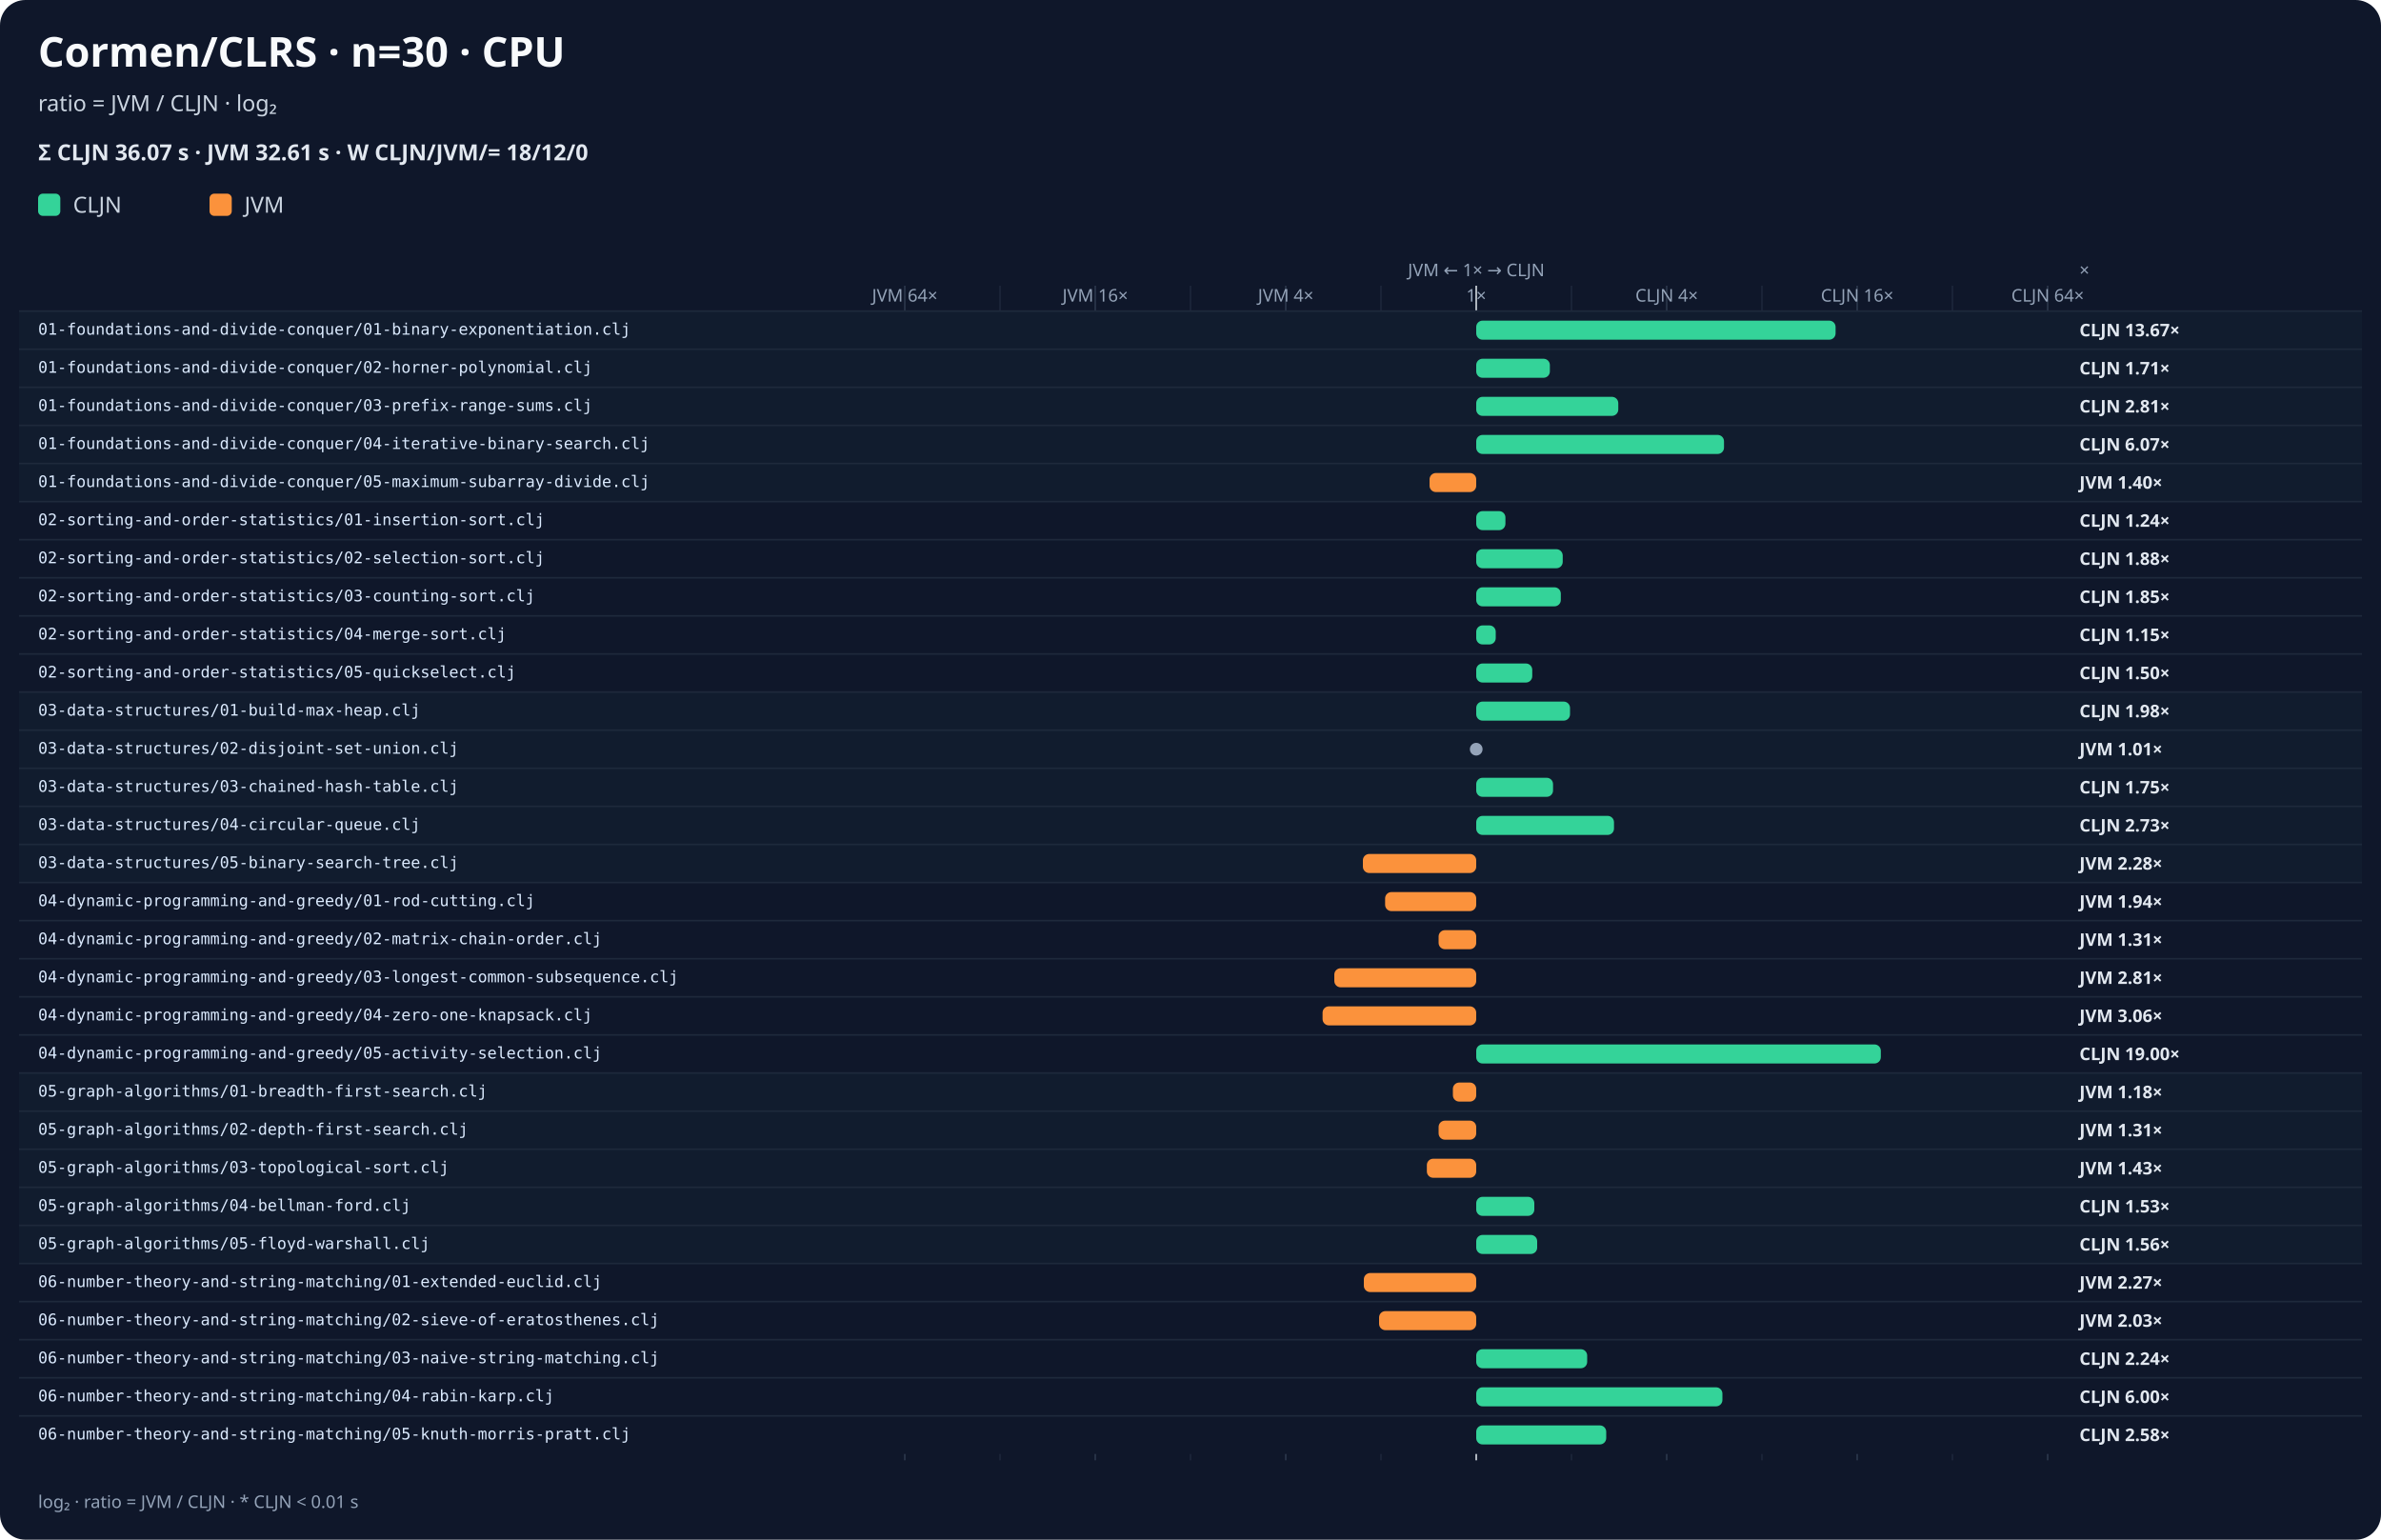
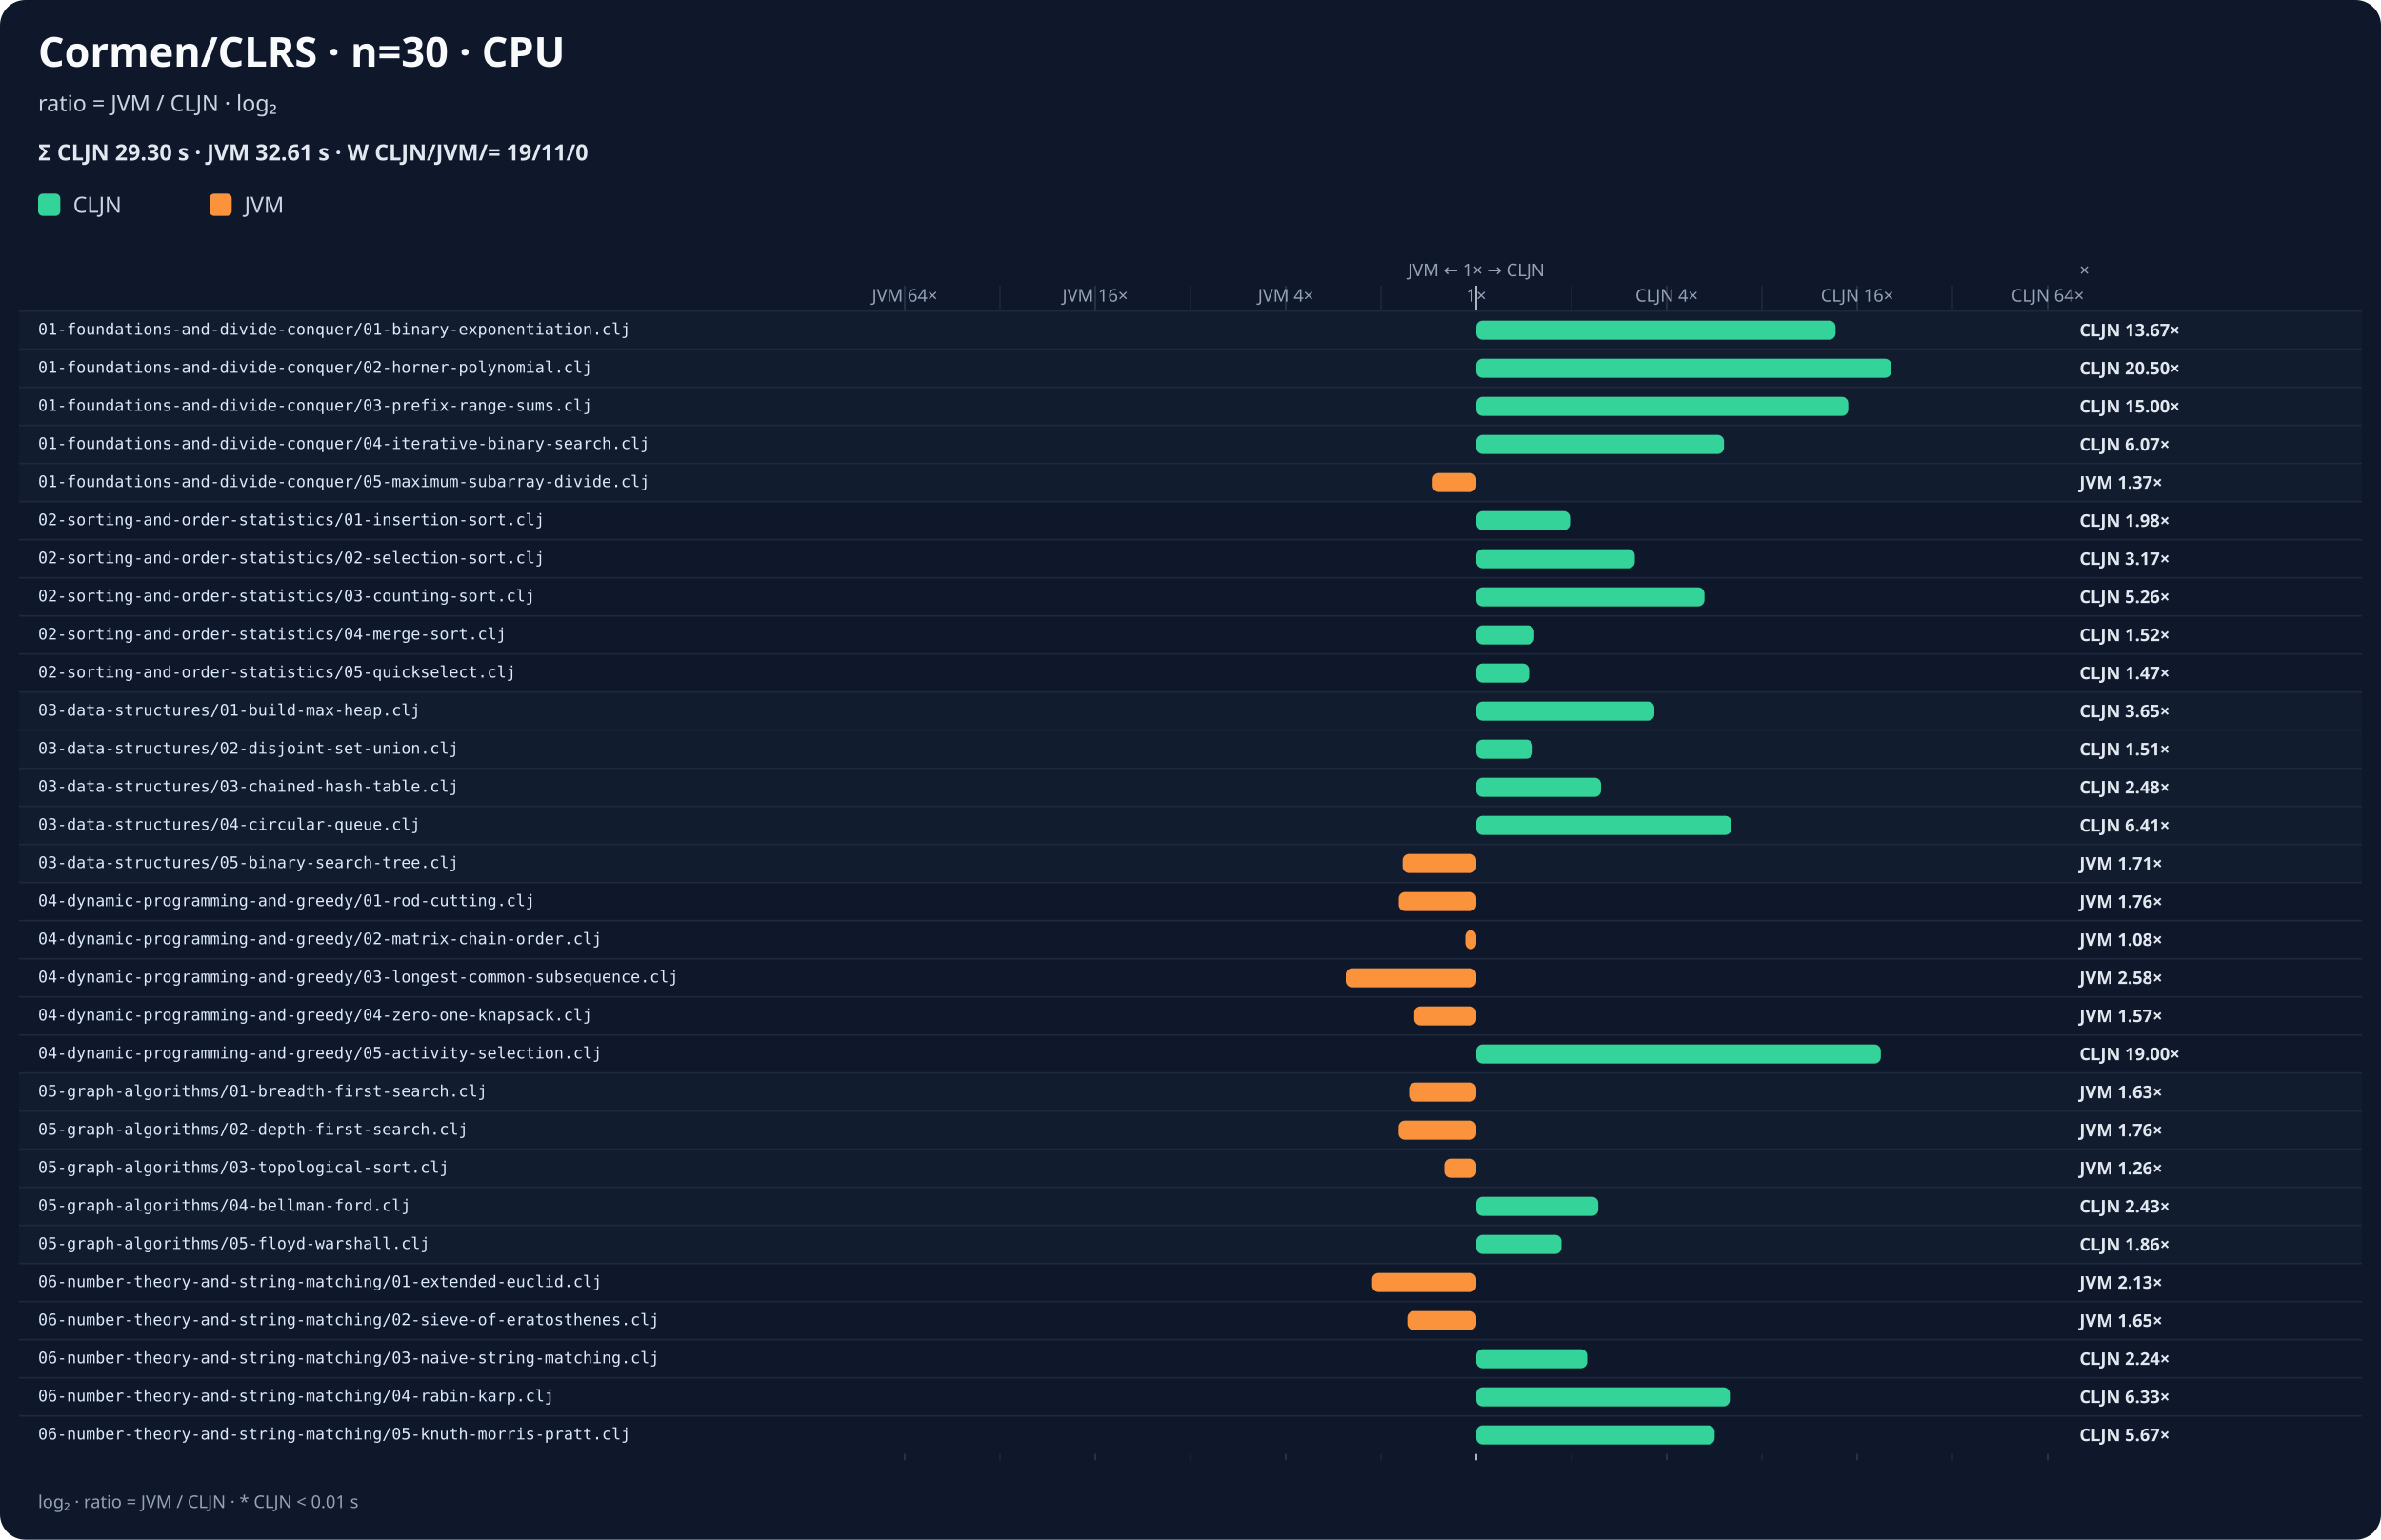
<svg xmlns="http://www.w3.org/2000/svg" width="1500" height="970" viewBox="0 0 1500 970" role="img" aria-labelledby="chart-title chart-desc">
  <style>
.title { fill: #f8fafc; font: 700 26px system-ui, sans-serif; }
.subtitle { fill: #cbd5e1; font: 14px system-ui, sans-serif; }
.summary { fill: #e2e8f0; font: 600 14px system-ui, sans-serif; }
.label { fill: #dbeafe; font: 10px ui-monospace, SFMono-Regular, Consolas, monospace; }
.value { fill: #e2e8f0; font: 600 11px system-ui, sans-serif; }
.axis { fill: #94a3b8; font: 11px system-ui, sans-serif; }
.footer { fill: #94a3b8; font: 11px system-ui, sans-serif; }
</style>
  <rect width="1500" height="970" rx="16" fill="#0f172a" />
  <text x="24" y="42" class="title">Cormen/CLRS · n=30 · CPU</text>
  <text x="24" y="70" class="subtitle">ratio = JVM / CLJN · log₂</text>
-   <text x="24" y="101" class="summary">Σ CLJN 36.07 s · JVM 32.61 s · W CLJN/JVM/= 18/12/0</text>
+   <text x="24" y="101" class="summary">Σ CLJN 29.30 s · JVM 32.61 s · W CLJN/JVM/= 19/11/0</text>
  <rect x="24" y="122" width="14" height="14" rx="3" fill="#34d399" />
  <text x="46" y="134" class="subtitle">CLJN</text>
  <rect x="132" y="122" width="14" height="14" rx="3" fill="#fb923c" />
  <text x="154" y="134" class="subtitle">JVM</text>
  <text x="930" y="174" class="axis" text-anchor="middle">JVM ← 1× → CLJN</text>
  <text x="1310" y="174" class="axis">×</text>
  <line x1="570.0" y1="180" x2="570.0" y2="920" stroke="#334155" opacity="0.75" />
  <text x="570.0" y="190" class="axis" text-anchor="middle">JVM 64×</text>
  <line x1="630.0" y1="180" x2="630.0" y2="920" stroke="#334155" opacity="0.35" />
  <line x1="690.0" y1="180" x2="690.0" y2="920" stroke="#334155" opacity="0.75" />
  <text x="690.0" y="190" class="axis" text-anchor="middle">JVM 16×</text>
  <line x1="750.0" y1="180" x2="750.0" y2="920" stroke="#334155" opacity="0.35" />
  <line x1="810.0" y1="180" x2="810.0" y2="920" stroke="#334155" opacity="0.75" />
  <text x="810.0" y="190" class="axis" text-anchor="middle">JVM 4×</text>
  <line x1="870.0" y1="180" x2="870.0" y2="920" stroke="#334155" opacity="0.35" />
  <line x1="930.0" y1="180" x2="930.0" y2="920" stroke="#e2e8f0" opacity="0.90" />
  <text x="930.0" y="190" class="axis" text-anchor="middle">1×</text>
  <line x1="990.0" y1="180" x2="990.0" y2="920" stroke="#334155" opacity="0.35" />
  <line x1="1050.0" y1="180" x2="1050.0" y2="920" stroke="#334155" opacity="0.75" />
  <text x="1050.0" y="190" class="axis" text-anchor="middle">CLJN 4×</text>
  <line x1="1110.0" y1="180" x2="1110.0" y2="920" stroke="#334155" opacity="0.35" />
  <line x1="1170.0" y1="180" x2="1170.0" y2="920" stroke="#334155" opacity="0.75" />
  <text x="1170.0" y="190" class="axis" text-anchor="middle">CLJN 16×</text>
  <line x1="1230.0" y1="180" x2="1230.0" y2="920" stroke="#334155" opacity="0.35" />
  <line x1="1290.0" y1="180" x2="1290.0" y2="920" stroke="#334155" opacity="0.75" />
  <text x="1290.0" y="190" class="axis" text-anchor="middle">CLJN 64×</text>
  <rect x="12" y="196" width="1476" height="24" fill="#111c2e" />
  <line x1="12" y1="196" x2="1488" y2="196" stroke="#1e293b" />
  <text x="24" y="208.0" class="label" dominant-baseline="middle">01-foundations-and-divide-conquer/01-binary-exponentiation.clj</text>
  <rect x="930.0" y="202.0" width="226.4" height="12" rx="4" fill="#34d399" />
  <text x="1310" y="208.0" class="value" dominant-baseline="middle">CLJN 13.67×</text>
  <rect x="12" y="220" width="1476" height="24" fill="#111c2e" />
  <line x1="12" y1="220" x2="1488" y2="220" stroke="#1e293b" />
  <text x="24" y="232.0" class="label" dominant-baseline="middle">01-foundations-and-divide-conquer/02-horner-polynomial.clj</text>
-   <rect x="930.0" y="226.0" width="46.4" height="12" rx="4" fill="#34d399" />
-   <text x="1310" y="232.0" class="value" dominant-baseline="middle">CLJN 1.71×</text>
+   <rect x="930.0" y="226.0" width="261.5" height="12" rx="4" fill="#34d399" />
+   <text x="1310" y="232.0" class="value" dominant-baseline="middle">CLJN 20.50×</text>
  <rect x="12" y="244" width="1476" height="24" fill="#111c2e" />
  <line x1="12" y1="244" x2="1488" y2="244" stroke="#1e293b" />
  <text x="24" y="256.0" class="label" dominant-baseline="middle">01-foundations-and-divide-conquer/03-prefix-range-sums.clj</text>
-   <rect x="930.0" y="250.0" width="89.5" height="12" rx="4" fill="#34d399" />
-   <text x="1310" y="256.0" class="value" dominant-baseline="middle">CLJN 2.81×</text>
+   <rect x="930.0" y="250.0" width="234.4" height="12" rx="4" fill="#34d399" />
+   <text x="1310" y="256.0" class="value" dominant-baseline="middle">CLJN 15.00×</text>
  <rect x="12" y="268" width="1476" height="24" fill="#111c2e" />
  <line x1="12" y1="268" x2="1488" y2="268" stroke="#1e293b" />
  <text x="24" y="280.0" class="label" dominant-baseline="middle">01-foundations-and-divide-conquer/04-iterative-binary-search.clj</text>
  <rect x="930.0" y="274.0" width="156.1" height="12" rx="4" fill="#34d399" />
  <text x="1310" y="280.0" class="value" dominant-baseline="middle">CLJN 6.07×</text>
  <rect x="12" y="292" width="1476" height="24" fill="#111c2e" />
  <line x1="12" y1="292" x2="1488" y2="292" stroke="#1e293b" />
  <text x="24" y="304.0" class="label" dominant-baseline="middle">01-foundations-and-divide-conquer/05-maximum-subarray-divide.clj</text>
-   <rect x="900.6" y="298.0" width="29.4" height="12" rx="4" fill="#fb923c" />
-   <text x="1310" y="304.0" class="value" dominant-baseline="middle">JVM 1.40×</text>
+   <rect x="902.5" y="298.0" width="27.5" height="12" rx="4" fill="#fb923c" />
+   <text x="1310" y="304.0" class="value" dominant-baseline="middle">JVM 1.37×</text>
  <rect x="12" y="316" width="1476" height="24" fill="#0f172a" />
  <line x1="12" y1="316" x2="1488" y2="316" stroke="#1e293b" />
  <text x="24" y="328.0" class="label" dominant-baseline="middle">02-sorting-and-order-statistics/01-insertion-sort.clj</text>
-   <rect x="930.0" y="322.0" width="18.4" height="12" rx="4" fill="#34d399" />
-   <text x="1310" y="328.0" class="value" dominant-baseline="middle">CLJN 1.24×</text>
+   <rect x="930.0" y="322.0" width="59.1" height="12" rx="4" fill="#34d399" />
+   <text x="1310" y="328.0" class="value" dominant-baseline="middle">CLJN 1.98×</text>
  <rect x="12" y="340" width="1476" height="24" fill="#0f172a" />
  <line x1="12" y1="340" x2="1488" y2="340" stroke="#1e293b" />
  <text x="24" y="352.0" class="label" dominant-baseline="middle">02-sorting-and-order-statistics/02-selection-sort.clj</text>
-   <rect x="930.0" y="346.0" width="54.5" height="12" rx="4" fill="#34d399" />
-   <text x="1310" y="352.0" class="value" dominant-baseline="middle">CLJN 1.88×</text>
+   <rect x="930.0" y="346.0" width="99.9" height="12" rx="4" fill="#34d399" />
+   <text x="1310" y="352.0" class="value" dominant-baseline="middle">CLJN 3.17×</text>
  <rect x="12" y="364" width="1476" height="24" fill="#0f172a" />
  <line x1="12" y1="364" x2="1488" y2="364" stroke="#1e293b" />
  <text x="24" y="376.0" class="label" dominant-baseline="middle">02-sorting-and-order-statistics/03-counting-sort.clj</text>
-   <rect x="930.0" y="370.0" width="53.3" height="12" rx="4" fill="#34d399" />
-   <text x="1310" y="376.0" class="value" dominant-baseline="middle">CLJN 1.85×</text>
+   <rect x="930.0" y="370.0" width="143.8" height="12" rx="4" fill="#34d399" />
+   <text x="1310" y="376.0" class="value" dominant-baseline="middle">CLJN 5.26×</text>
  <rect x="12" y="388" width="1476" height="24" fill="#0f172a" />
  <line x1="12" y1="388" x2="1488" y2="388" stroke="#1e293b" />
  <text x="24" y="400.0" class="label" dominant-baseline="middle">02-sorting-and-order-statistics/04-merge-sort.clj</text>
-   <rect x="930.0" y="394.0" width="12.3" height="12" rx="4" fill="#34d399" />
-   <text x="1310" y="400.0" class="value" dominant-baseline="middle">CLJN 1.15×</text>
+   <rect x="930.0" y="394.0" width="36.5" height="12" rx="4" fill="#34d399" />
+   <text x="1310" y="400.0" class="value" dominant-baseline="middle">CLJN 1.52×</text>
  <rect x="12" y="412" width="1476" height="24" fill="#0f172a" />
  <line x1="12" y1="412" x2="1488" y2="412" stroke="#1e293b" />
  <text x="24" y="424.0" class="label" dominant-baseline="middle">02-sorting-and-order-statistics/05-quickselect.clj</text>
-   <rect x="930.0" y="418.0" width="35.3" height="12" rx="4" fill="#34d399" />
-   <text x="1310" y="424.0" class="value" dominant-baseline="middle">CLJN 1.50×</text>
+   <rect x="930.0" y="418.0" width="33.3" height="12" rx="4" fill="#34d399" />
+   <text x="1310" y="424.0" class="value" dominant-baseline="middle">CLJN 1.47×</text>
  <rect x="12" y="436" width="1476" height="24" fill="#111c2e" />
  <line x1="12" y1="436" x2="1488" y2="436" stroke="#1e293b" />
  <text x="24" y="448.0" class="label" dominant-baseline="middle">03-data-structures/01-build-max-heap.clj</text>
-   <rect x="930.0" y="442.0" width="59.1" height="12" rx="4" fill="#34d399" />
-   <text x="1310" y="448.0" class="value" dominant-baseline="middle">CLJN 1.98×</text>
+   <rect x="930.0" y="442.0" width="112.2" height="12" rx="4" fill="#34d399" />
+   <text x="1310" y="448.0" class="value" dominant-baseline="middle">CLJN 3.65×</text>
  <rect x="12" y="460" width="1476" height="24" fill="#111c2e" />
  <line x1="12" y1="460" x2="1488" y2="460" stroke="#1e293b" />
  <text x="24" y="472.0" class="label" dominant-baseline="middle">03-data-structures/02-disjoint-set-union.clj</text>
-   <circle cx="930.0" cy="472.0" r="4" fill="#94a3b8" />
-   <text x="1310" y="472.0" class="value" dominant-baseline="middle">JVM 1.01×</text>
+   <rect x="930.0" y="466.0" width="35.5" height="12" rx="4" fill="#34d399" />
+   <text x="1310" y="472.0" class="value" dominant-baseline="middle">CLJN 1.51×</text>
  <rect x="12" y="484" width="1476" height="24" fill="#111c2e" />
  <line x1="12" y1="484" x2="1488" y2="484" stroke="#1e293b" />
  <text x="24" y="496.0" class="label" dominant-baseline="middle">03-data-structures/03-chained-hash-table.clj</text>
-   <rect x="930.0" y="490.0" width="48.4" height="12" rx="4" fill="#34d399" />
-   <text x="1310" y="496.0" class="value" dominant-baseline="middle">CLJN 1.75×</text>
+   <rect x="930.0" y="490.0" width="78.6" height="12" rx="4" fill="#34d399" />
+   <text x="1310" y="496.0" class="value" dominant-baseline="middle">CLJN 2.48×</text>
  <rect x="12" y="508" width="1476" height="24" fill="#111c2e" />
  <line x1="12" y1="508" x2="1488" y2="508" stroke="#1e293b" />
  <text x="24" y="520.0" class="label" dominant-baseline="middle">03-data-structures/04-circular-queue.clj</text>
-   <rect x="930.0" y="514.0" width="86.8" height="12" rx="4" fill="#34d399" />
-   <text x="1310" y="520.0" class="value" dominant-baseline="middle">CLJN 2.73×</text>
+   <rect x="930.0" y="514.0" width="160.8" height="12" rx="4" fill="#34d399" />
+   <text x="1310" y="520.0" class="value" dominant-baseline="middle">CLJN 6.41×</text>
  <rect x="12" y="532" width="1476" height="24" fill="#111c2e" />
  <line x1="12" y1="532" x2="1488" y2="532" stroke="#1e293b" />
  <text x="24" y="544.0" class="label" dominant-baseline="middle">03-data-structures/05-binary-search-tree.clj</text>
-   <rect x="858.6" y="538.0" width="71.4" height="12" rx="4" fill="#fb923c" />
-   <text x="1310" y="544.0" class="value" dominant-baseline="middle">JVM 2.28×</text>
+   <rect x="883.6" y="538.0" width="46.4" height="12" rx="4" fill="#fb923c" />
+   <text x="1310" y="544.0" class="value" dominant-baseline="middle">JVM 1.71×</text>
  <rect x="12" y="556" width="1476" height="24" fill="#0f172a" />
  <line x1="12" y1="556" x2="1488" y2="556" stroke="#1e293b" />
  <text x="24" y="568.0" class="label" dominant-baseline="middle">04-dynamic-programming-and-greedy/01-rod-cutting.clj</text>
-   <rect x="872.6" y="562.0" width="57.4" height="12" rx="4" fill="#fb923c" />
-   <text x="1310" y="568.0" class="value" dominant-baseline="middle">JVM 1.94×</text>
+   <rect x="881.1" y="562.0" width="48.9" height="12" rx="4" fill="#fb923c" />
+   <text x="1310" y="568.0" class="value" dominant-baseline="middle">JVM 1.76×</text>
  <rect x="12" y="580" width="1476" height="24" fill="#0f172a" />
  <line x1="12" y1="580" x2="1488" y2="580" stroke="#1e293b" />
  <text x="24" y="592.0" class="label" dominant-baseline="middle">04-dynamic-programming-and-greedy/02-matrix-chain-order.clj</text>
-   <rect x="906.3" y="586.0" width="23.7" height="12" rx="4" fill="#fb923c" />
-   <text x="1310" y="592.0" class="value" dominant-baseline="middle">JVM 1.31×</text>
+   <rect x="923.1" y="586.0" width="6.9" height="12" rx="4" fill="#fb923c" />
+   <text x="1310" y="592.0" class="value" dominant-baseline="middle">JVM 1.08×</text>
  <rect x="12" y="604" width="1476" height="24" fill="#0f172a" />
  <line x1="12" y1="604" x2="1488" y2="604" stroke="#1e293b" />
  <text x="24" y="616.0" class="label" dominant-baseline="middle">04-dynamic-programming-and-greedy/03-longest-common-subsequence.clj</text>
-   <rect x="840.6" y="610.0" width="89.4" height="12" rx="4" fill="#fb923c" />
-   <text x="1310" y="616.0" class="value" dominant-baseline="middle">JVM 2.81×</text>
+   <rect x="847.8" y="610.0" width="82.2" height="12" rx="4" fill="#fb923c" />
+   <text x="1310" y="616.0" class="value" dominant-baseline="middle">JVM 2.58×</text>
  <rect x="12" y="628" width="1476" height="24" fill="#0f172a" />
  <line x1="12" y1="628" x2="1488" y2="628" stroke="#1e293b" />
  <text x="24" y="640.0" class="label" dominant-baseline="middle">04-dynamic-programming-and-greedy/04-zero-one-knapsack.clj</text>
-   <rect x="833.2" y="634.0" width="96.8" height="12" rx="4" fill="#fb923c" />
-   <text x="1310" y="640.0" class="value" dominant-baseline="middle">JVM 3.06×</text>
+   <rect x="890.9" y="634.0" width="39.1" height="12" rx="4" fill="#fb923c" />
+   <text x="1310" y="640.0" class="value" dominant-baseline="middle">JVM 1.57×</text>
  <rect x="12" y="652" width="1476" height="24" fill="#0f172a" />
  <line x1="12" y1="652" x2="1488" y2="652" stroke="#1e293b" />
  <text x="24" y="664.0" class="label" dominant-baseline="middle">04-dynamic-programming-and-greedy/05-activity-selection.clj</text>
  <rect x="930.0" y="658.0" width="254.9" height="12" rx="4" fill="#34d399" />
  <text x="1310" y="664.0" class="value" dominant-baseline="middle">CLJN 19.00×</text>
  <rect x="12" y="676" width="1476" height="24" fill="#111c2e" />
  <line x1="12" y1="676" x2="1488" y2="676" stroke="#1e293b" />
  <text x="24" y="688.0" class="label" dominant-baseline="middle">05-graph-algorithms/01-breadth-first-search.clj</text>
-   <rect x="915.3" y="682.0" width="14.7" height="12" rx="4" fill="#fb923c" />
-   <text x="1310" y="688.0" class="value" dominant-baseline="middle">JVM 1.18×</text>
+   <rect x="887.7" y="682.0" width="42.3" height="12" rx="4" fill="#fb923c" />
+   <text x="1310" y="688.0" class="value" dominant-baseline="middle">JVM 1.63×</text>
  <rect x="12" y="700" width="1476" height="24" fill="#111c2e" />
  <line x1="12" y1="700" x2="1488" y2="700" stroke="#1e293b" />
  <text x="24" y="712.0" class="label" dominant-baseline="middle">05-graph-algorithms/02-depth-first-search.clj</text>
-   <rect x="906.3" y="706.0" width="23.7" height="12" rx="4" fill="#fb923c" />
-   <text x="1310" y="712.0" class="value" dominant-baseline="middle">JVM 1.31×</text>
+   <rect x="881.0" y="706.0" width="49.0" height="12" rx="4" fill="#fb923c" />
+   <text x="1310" y="712.0" class="value" dominant-baseline="middle">JVM 1.76×</text>
  <rect x="12" y="724" width="1476" height="24" fill="#111c2e" />
  <line x1="12" y1="724" x2="1488" y2="724" stroke="#1e293b" />
  <text x="24" y="736.0" class="label" dominant-baseline="middle">05-graph-algorithms/03-topological-sort.clj</text>
-   <rect x="898.9" y="730.0" width="31.1" height="12" rx="4" fill="#fb923c" />
-   <text x="1310" y="736.0" class="value" dominant-baseline="middle">JVM 1.43×</text>
+   <rect x="909.9" y="730.0" width="20.1" height="12" rx="4" fill="#fb923c" />
+   <text x="1310" y="736.0" class="value" dominant-baseline="middle">JVM 1.26×</text>
  <rect x="12" y="748" width="1476" height="24" fill="#111c2e" />
  <line x1="12" y1="748" x2="1488" y2="748" stroke="#1e293b" />
  <text x="24" y="760.0" class="label" dominant-baseline="middle">05-graph-algorithms/04-bellman-ford.clj</text>
-   <rect x="930.0" y="754.0" width="36.6" height="12" rx="4" fill="#34d399" />
-   <text x="1310" y="760.0" class="value" dominant-baseline="middle">CLJN 1.53×</text>
+   <rect x="930.0" y="754.0" width="76.9" height="12" rx="4" fill="#34d399" />
+   <text x="1310" y="760.0" class="value" dominant-baseline="middle">CLJN 2.43×</text>
  <rect x="12" y="772" width="1476" height="24" fill="#111c2e" />
  <line x1="12" y1="772" x2="1488" y2="772" stroke="#1e293b" />
  <text x="24" y="784.0" class="label" dominant-baseline="middle">05-graph-algorithms/05-floyd-warshall.clj</text>
-   <rect x="930.0" y="778.0" width="38.4" height="12" rx="4" fill="#34d399" />
-   <text x="1310" y="784.0" class="value" dominant-baseline="middle">CLJN 1.56×</text>
+   <rect x="930.0" y="778.0" width="53.7" height="12" rx="4" fill="#34d399" />
+   <text x="1310" y="784.0" class="value" dominant-baseline="middle">CLJN 1.86×</text>
  <rect x="12" y="796" width="1476" height="24" fill="#0f172a" />
  <line x1="12" y1="796" x2="1488" y2="796" stroke="#1e293b" />
  <text x="24" y="808.0" class="label" dominant-baseline="middle">06-number-theory-and-string-matching/01-extended-euclid.clj</text>
-   <rect x="859.2" y="802.0" width="70.8" height="12" rx="4" fill="#fb923c" />
-   <text x="1310" y="808.0" class="value" dominant-baseline="middle">JVM 2.27×</text>
+   <rect x="864.4" y="802.0" width="65.6" height="12" rx="4" fill="#fb923c" />
+   <text x="1310" y="808.0" class="value" dominant-baseline="middle">JVM 2.13×</text>
  <rect x="12" y="820" width="1476" height="24" fill="#0f172a" />
  <line x1="12" y1="820" x2="1488" y2="820" stroke="#1e293b" />
  <text x="24" y="832.0" class="label" dominant-baseline="middle">06-number-theory-and-string-matching/02-sieve-of-eratosthenes.clj</text>
-   <rect x="868.8" y="826.0" width="61.2" height="12" rx="4" fill="#fb923c" />
-   <text x="1310" y="832.0" class="value" dominant-baseline="middle">JVM 2.03×</text>
+   <rect x="886.6" y="826.0" width="43.4" height="12" rx="4" fill="#fb923c" />
+   <text x="1310" y="832.0" class="value" dominant-baseline="middle">JVM 1.65×</text>
  <rect x="12" y="844" width="1476" height="24" fill="#0f172a" />
  <line x1="12" y1="844" x2="1488" y2="844" stroke="#1e293b" />
  <text x="24" y="856.0" class="label" dominant-baseline="middle">06-number-theory-and-string-matching/03-naive-string-matching.clj</text>
  <rect x="930.0" y="850.0" width="69.9" height="12" rx="4" fill="#34d399" />
  <text x="1310" y="856.0" class="value" dominant-baseline="middle">CLJN 2.24×</text>
  <rect x="12" y="868" width="1476" height="24" fill="#0f172a" />
  <line x1="12" y1="868" x2="1488" y2="868" stroke="#1e293b" />
  <text x="24" y="880.0" class="label" dominant-baseline="middle">06-number-theory-and-string-matching/04-rabin-karp.clj</text>
-   <rect x="930.0" y="874.0" width="155.1" height="12" rx="4" fill="#34d399" />
-   <text x="1310" y="880.0" class="value" dominant-baseline="middle">CLJN 6.00×</text>
+   <rect x="930.0" y="874.0" width="159.8" height="12" rx="4" fill="#34d399" />
+   <text x="1310" y="880.0" class="value" dominant-baseline="middle">CLJN 6.33×</text>
  <rect x="12" y="892" width="1476" height="24" fill="#0f172a" />
  <line x1="12" y1="892" x2="1488" y2="892" stroke="#1e293b" />
  <text x="24" y="904.0" class="label" dominant-baseline="middle">06-number-theory-and-string-matching/05-knuth-morris-pratt.clj</text>
-   <rect x="930.0" y="898.0" width="81.9" height="12" rx="4" fill="#34d399" />
-   <text x="1310" y="904.0" class="value" dominant-baseline="middle">CLJN 2.58×</text>
+   <rect x="930.0" y="898.0" width="150.2" height="12" rx="4" fill="#34d399" />
+   <text x="1310" y="904.0" class="value" dominant-baseline="middle">CLJN 5.67×</text>
  <text x="24" y="950" class="footer">log₂ · ratio = JVM / CLJN · * CLJN &lt; 0.01 s</text>
</svg>
